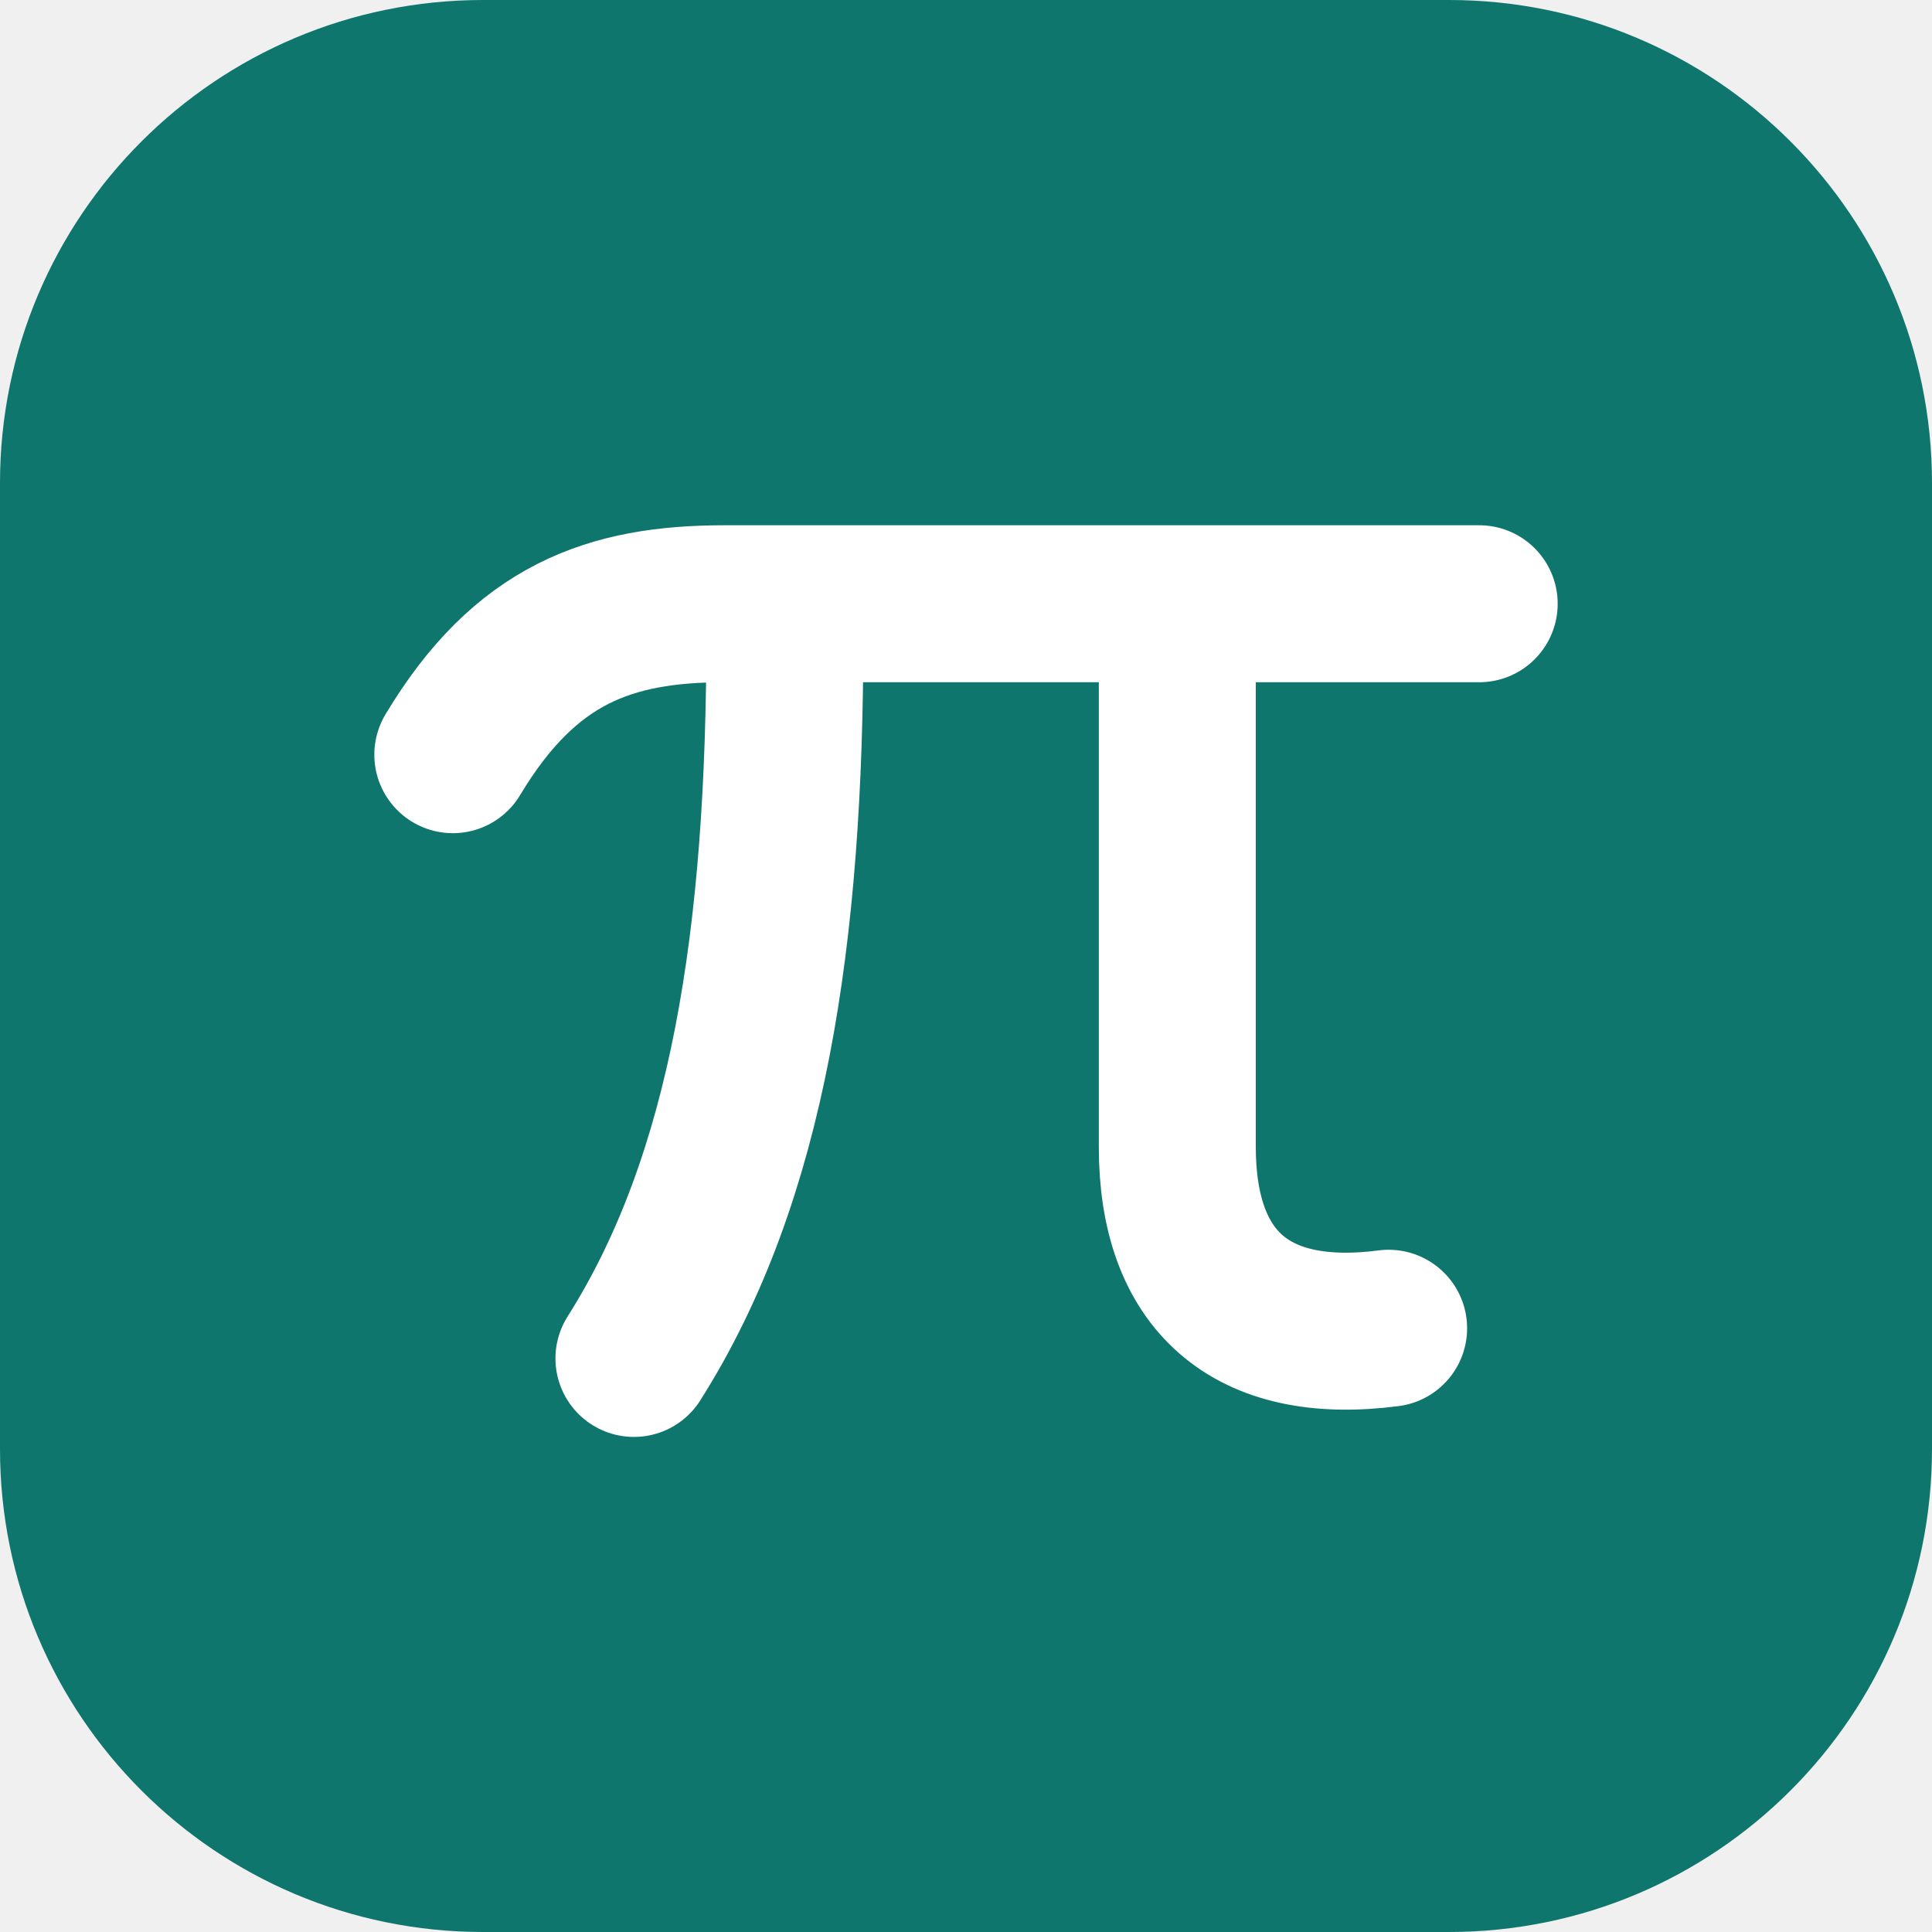
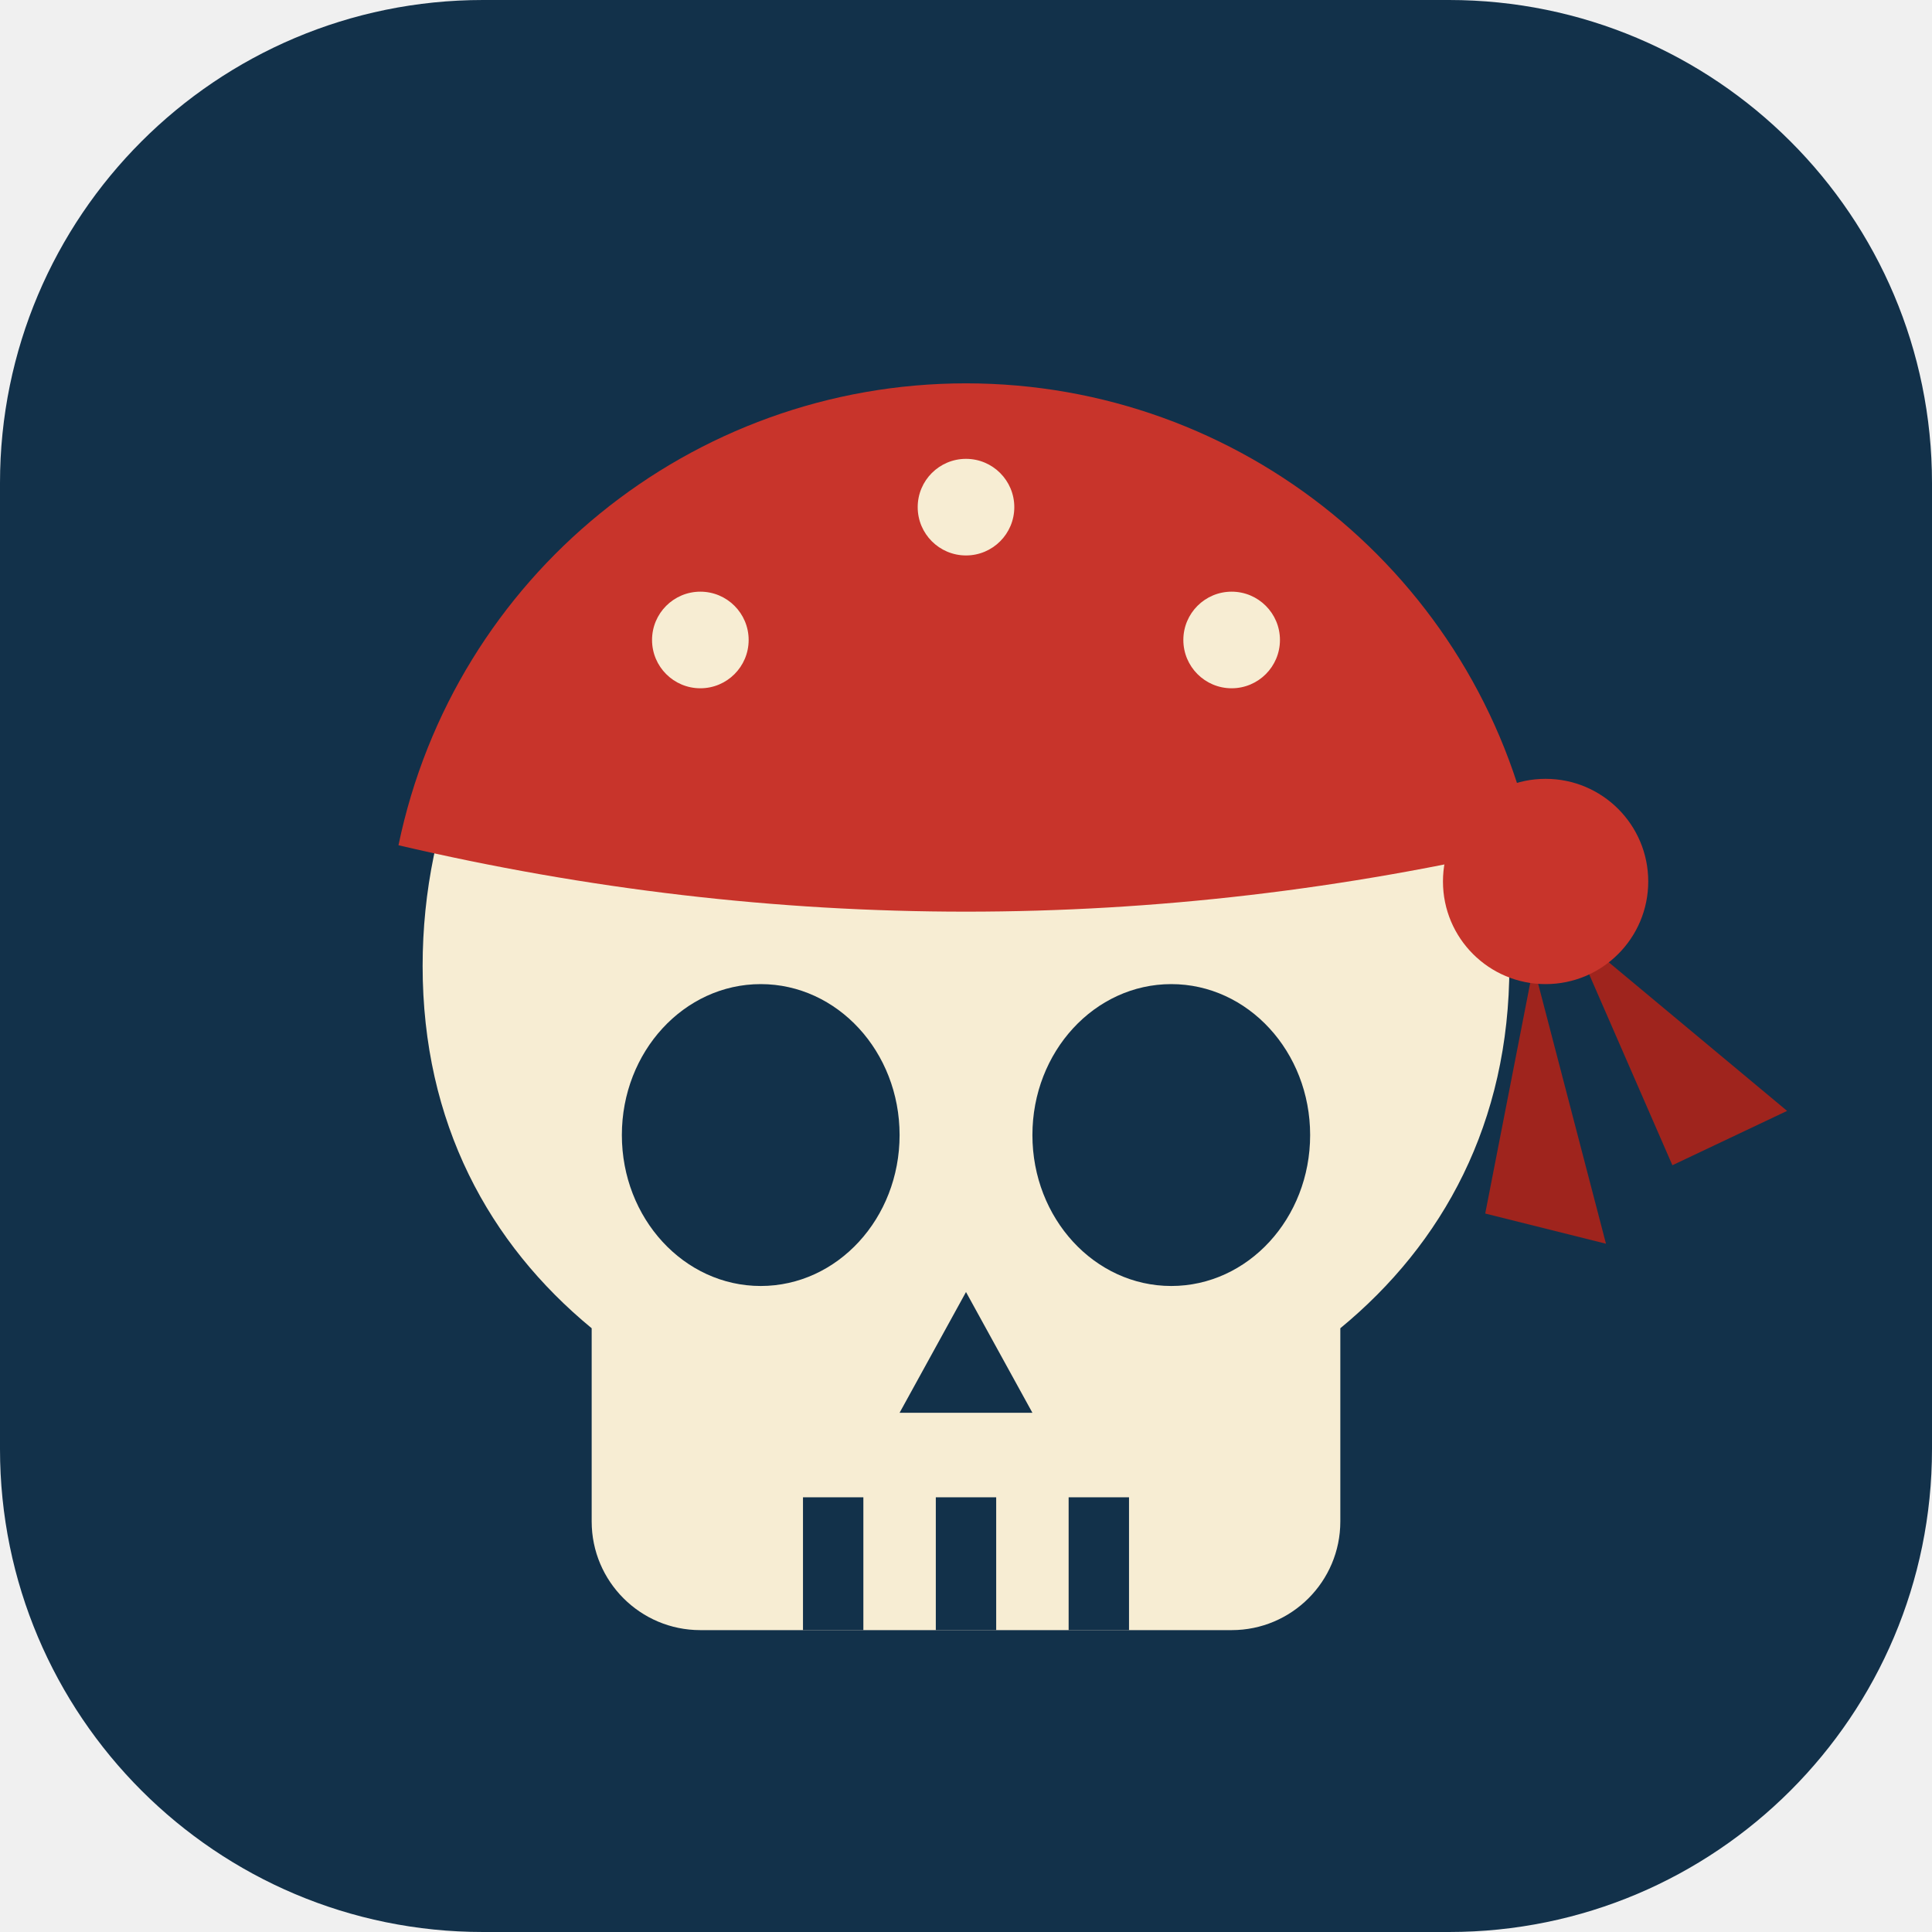
<svg xmlns="http://www.w3.org/2000/svg" viewBox="0 0 32 32">
-   <rect width="32" height="32" rx="8" fill="#0f766e" />
-   <g fill="none" stroke="#fff" stroke-width="2.6" stroke-linecap="round" stroke-linejoin="round">
-     <path d="M7.5 12.5c1.2-2 2.6-2.5 4.5-2.5h12.5" />
-     <path d="M13 10.5c0 5-.6 9-2.5 12" />
-     <path d="M19.5 10.5v8.5c0 2.2 1.2 3.3 3.5 3" />
+   <rect width="32" height="32" rx="8" fill="#12314a" />
+   <path d="M26 15.4l3.6 3-1.9.9zM25.4 16l1.2 4.6-2-.5z" fill="#9f241d" />
+   <path d="M7 16a9 9 0 0 1 18 0c0 2.6-1.1 4.6-2.8 6v3.2a1.8 1.8 0 0 1-1.8 1.8h-8.8a1.8 1.8 0 0 1-1.8-1.8V22C8.1 20.6 7 18.6 7 16z" fill="#f7edd3" />
+   <path d="M6.6 14a9.6 9.6 0 0 1 18.8 0q-9.4 2.2-18.8 0z" fill="#c8342b" />
+   <circle cx="25.6" cy="14.6" r="1.7" fill="#c8342b" />
+   <g fill="#f7edd3">
+     <circle cx="11.6" cy="10.6" r=".8" />
+     <circle cx="16" cy="8.4" r=".8" />
+     <circle cx="20.4" cy="10.6" r=".8" />
  </g>
+   <g fill="#12314a">
+     <ellipse cx="12.6" cy="18.8" rx="2.3" ry="2.5" />
+     <ellipse cx="19.4" cy="18.8" rx="2.3" ry="2.5" />
+     <path d="M16 21.4l1.1 2h-2.2z" />
+   </g>
+   <path d="M13.8 24.8V27M16 24.8V27M18.2 24.8V27" stroke="#12314a" />
</svg>
